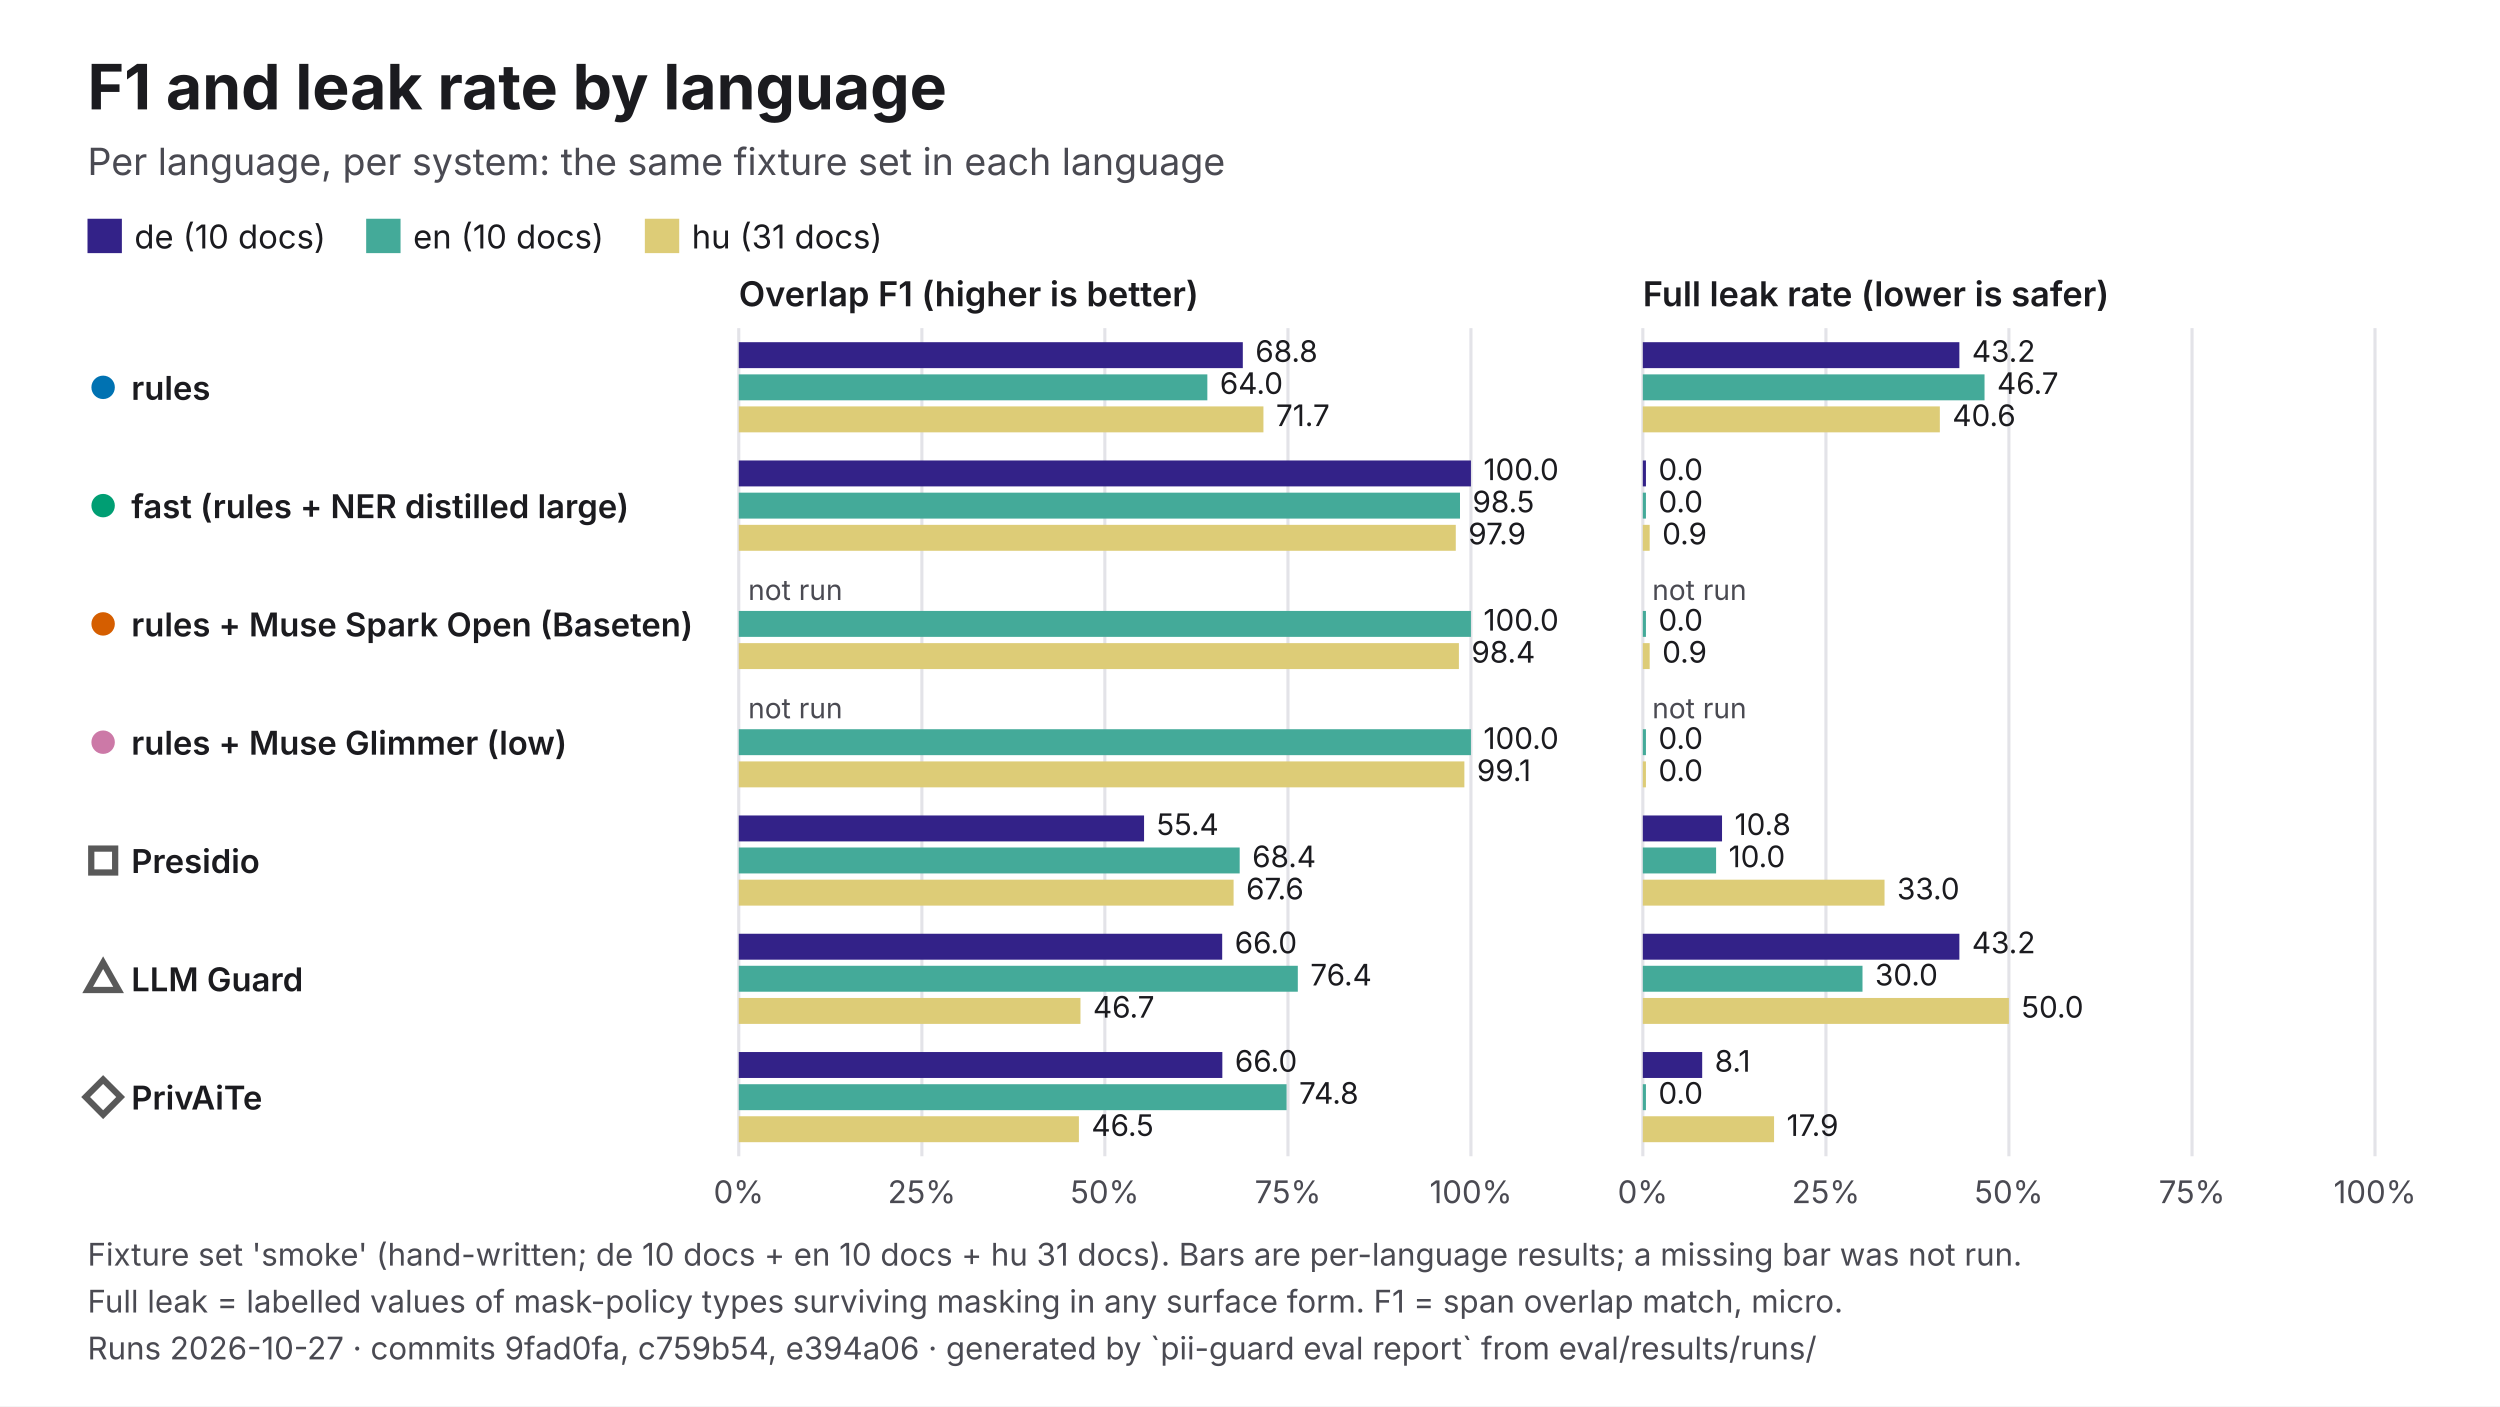
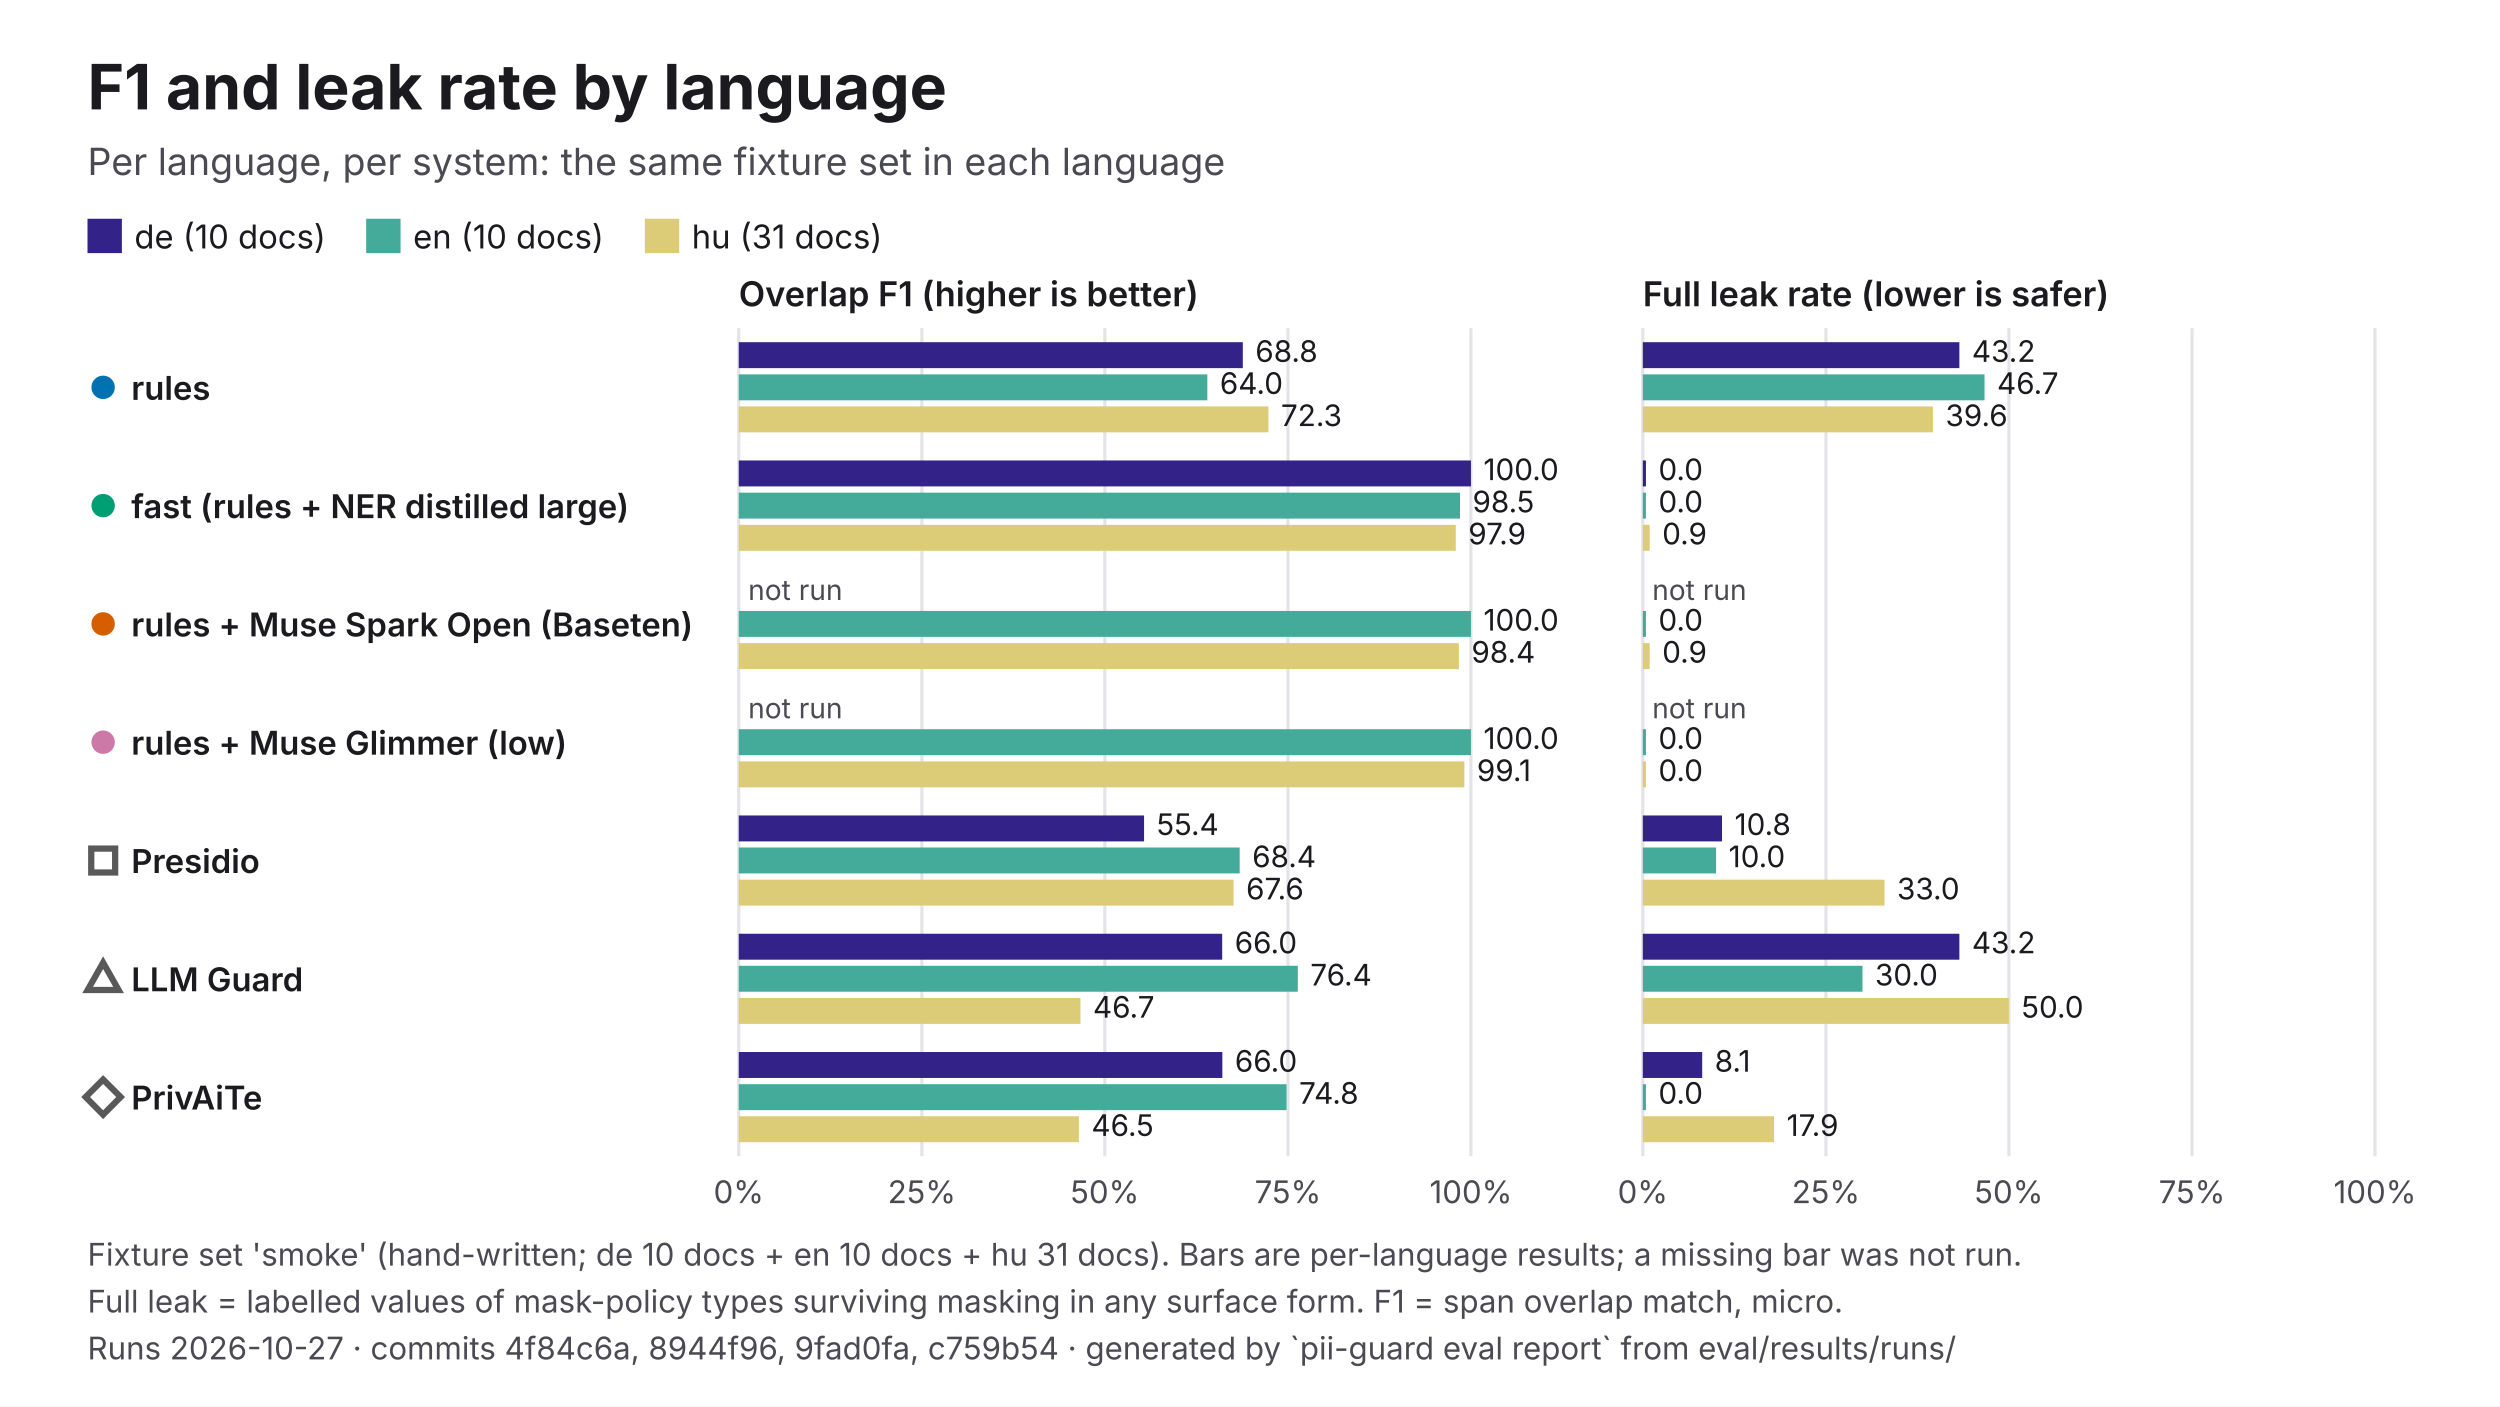
<svg xmlns="http://www.w3.org/2000/svg" viewBox="0 0 1600 900" width="1600" height="900" role="img" aria-labelledby="t d" font-family="Inter, 'Helvetica Neue', Helvetica, Arial, sans-serif">
  <rect width="1600" height="900" fill="#FFFFFF" />
  <text x="56" y="70" font-size="40" fill="#1B1B1F" font-weight="700">F1 and leak rate by language</text>
  <text x="56" y="112" font-size="24" fill="#4A4A52">Per language, per system: the same fixture set in each language</text>
  <rect x="56" y="140" width="22" height="22" fill="#332288" />
  <text x="86" y="159" font-size="21" fill="#1B1B1F">de (10 docs)</text>
  <rect x="234.35" y="140" width="22" height="22" fill="#44AA99" />
  <text x="264.4" y="159" font-size="21" fill="#1B1B1F">en (10 docs)</text>
  <rect x="412.7" y="140" width="22" height="22" fill="#DDCC77" />
  <text x="442.7" y="159" font-size="21" fill="#1B1B1F">hu (31 docs)</text>
  <text x="472.8" y="196" font-size="22" fill="#1B1B1F" font-weight="600">Overlap F1 (higher is better)</text>
  <line x1="472.8" y1="210" x2="472.8" y2="740" stroke="#E3E3E8" stroke-width="2" />
  <text x="472.8" y="770" font-size="20" fill="#4A4A52" text-anchor="middle">0%</text>
  <line x1="590" y1="210" x2="590" y2="740" stroke="#E3E3E8" stroke-width="2" />
  <text x="590" y="770" font-size="20" fill="#4A4A52" text-anchor="middle">25%</text>
  <line x1="707.1" y1="210" x2="707.1" y2="740" stroke="#E3E3E8" stroke-width="2" />
  <text x="707.1" y="770" font-size="20" fill="#4A4A52" text-anchor="middle">50%</text>
  <line x1="824.3" y1="210" x2="824.3" y2="740" stroke="#E3E3E8" stroke-width="2" />
  <text x="824.3" y="770" font-size="20" fill="#4A4A52" text-anchor="middle">75%</text>
  <line x1="941.4" y1="210" x2="941.4" y2="740" stroke="#E3E3E8" stroke-width="2" />
  <text x="941.4" y="770" font-size="20" fill="#4A4A52" text-anchor="middle">100%</text>
  <text x="1051.4" y="196" font-size="22" fill="#1B1B1F" font-weight="600">Full leak rate (lower is safer)</text>
  <line x1="1051.4" y1="210" x2="1051.4" y2="740" stroke="#E3E3E8" stroke-width="2" />
  <text x="1051.4" y="770" font-size="20" fill="#4A4A52" text-anchor="middle">0%</text>
  <line x1="1168.6" y1="210" x2="1168.6" y2="740" stroke="#E3E3E8" stroke-width="2" />
  <text x="1168.6" y="770" font-size="20" fill="#4A4A52" text-anchor="middle">25%</text>
  <line x1="1285.7" y1="210" x2="1285.7" y2="740" stroke="#E3E3E8" stroke-width="2" />
  <text x="1285.7" y="770" font-size="20" fill="#4A4A52" text-anchor="middle">50%</text>
  <line x1="1402.9" y1="210" x2="1402.9" y2="740" stroke="#E3E3E8" stroke-width="2" />
  <text x="1402.9" y="770" font-size="20" fill="#4A4A52" text-anchor="middle">75%</text>
  <line x1="1520" y1="210" x2="1520" y2="740" stroke="#E3E3E8" stroke-width="2" />
  <text x="1520" y="770" font-size="20" fill="#4A4A52" text-anchor="middle">100%</text>
  <circle cx="66" cy="247.9" r="9" fill="#0072B2" stroke="#FFFFFF" stroke-width="3" />
  <text x="84" y="255.9" font-size="21" fill="#1B1B1F" font-weight="600">rules</text>
  <rect x="472.8" y="219" width="322.6" height="16.6" fill="#332288" />
  <text x="803.4" y="231.6" font-size="19" fill="#1B1B1F">68.8</text>
  <rect x="1051.4" y="219" width="202.6" height="16.6" fill="#332288" />
  <text x="1262" y="231.6" font-size="19" fill="#1B1B1F">43.2</text>
  <rect x="472.8" y="239.6" width="299.9" height="16.6" fill="#44AA99" />
  <text x="780.7" y="252.1" font-size="19" fill="#1B1B1F">64.0</text>
  <rect x="1051.4" y="239.6" width="218.7" height="16.6" fill="#44AA99" />
  <text x="1278.1" y="252.1" font-size="19" fill="#1B1B1F">46.7</text>
-   <rect x="472.8" y="260.1" width="335.8" height="16.6" fill="#DDCC77" />
-   <text x="816.6" y="272.7" font-size="19" fill="#1B1B1F">71.7</text>
-   <rect x="1051.4" y="260.1" width="190.1" height="16.6" fill="#DDCC77" />
-   <text x="1249.5" y="272.7" font-size="19" fill="#1B1B1F">40.6</text>
+   <rect x="472.8" y="260.1" width="339" height="16.6" fill="#DDCC77" />
+   <text x="819.8" y="272.7" font-size="19" fill="#1B1B1F">72.3</text>
+   <rect x="1051.4" y="260.1" width="185.7" height="16.6" fill="#DDCC77" />
+   <text x="1245.1" y="272.7" font-size="19" fill="#1B1B1F">39.6</text>
  <circle cx="66" cy="323.6" r="9" fill="#009E73" stroke="#FFFFFF" stroke-width="3" />
  <text x="84" y="331.6" font-size="21" fill="#1B1B1F" font-weight="600">fast (rules + NER distilled large)</text>
  <rect x="472.8" y="294.7" width="468.6" height="16.6" fill="#332288" />
  <text x="949.4" y="307.3" font-size="19" fill="#1B1B1F">100.0</text>
  <rect x="1051.4" y="294.7" width="2" height="16.6" fill="#332288" />
  <text x="1061.4" y="307.3" font-size="19" fill="#1B1B1F">0.0</text>
  <rect x="472.8" y="315.3" width="461.6" height="16.6" fill="#44AA99" />
  <text x="942.4" y="327.9" font-size="19" fill="#1B1B1F">98.5</text>
  <rect x="1051.4" y="315.3" width="2" height="16.6" fill="#44AA99" />
  <text x="1061.4" y="327.9" font-size="19" fill="#1B1B1F">0.0</text>
  <rect x="472.8" y="335.9" width="458.9" height="16.6" fill="#DDCC77" />
  <text x="939.7" y="348.4" font-size="19" fill="#1B1B1F">97.9</text>
  <rect x="1051.4" y="335.9" width="4.4" height="16.6" fill="#DDCC77" />
  <text x="1063.8" y="348.4" font-size="19" fill="#1B1B1F">0.9</text>
  <circle cx="66" cy="399.3" r="9" fill="#D55E00" stroke="#FFFFFF" stroke-width="3" />
  <text x="84" y="407.3" font-size="21" fill="#1B1B1F" font-weight="600">rules + Muse Spark Open (Baseten)</text>
  <text x="478.8" y="384" font-size="18" fill="#4A4A52">not run</text>
  <text x="1057.4" y="384" font-size="18" fill="#4A4A52">not run</text>
  <rect x="472.8" y="391" width="468.6" height="16.6" fill="#44AA99" />
  <text x="949.4" y="403.6" font-size="19" fill="#1B1B1F">100.0</text>
  <rect x="1051.4" y="391" width="2" height="16.6" fill="#44AA99" />
  <text x="1061.4" y="403.6" font-size="19" fill="#1B1B1F">0.0</text>
  <rect x="472.8" y="411.6" width="460.9" height="16.6" fill="#DDCC77" />
  <text x="941.7" y="424.1" font-size="19" fill="#1B1B1F">98.4</text>
  <rect x="1051.4" y="411.6" width="4.4" height="16.6" fill="#DDCC77" />
  <text x="1063.8" y="424.1" font-size="19" fill="#1B1B1F">0.9</text>
  <circle cx="66" cy="475" r="9" fill="#CC79A7" stroke="#FFFFFF" stroke-width="3" />
  <text x="84" y="483" font-size="21" fill="#1B1B1F" font-weight="600">rules + Muse Glimmer (low)</text>
  <text x="478.8" y="459.7" font-size="18" fill="#4A4A52">not run</text>
  <text x="1057.4" y="459.7" font-size="18" fill="#4A4A52">not run</text>
  <rect x="472.8" y="466.7" width="468.6" height="16.6" fill="#44AA99" />
  <text x="949.4" y="479.3" font-size="19" fill="#1B1B1F">100.0</text>
  <rect x="1051.4" y="466.7" width="2" height="16.6" fill="#44AA99" />
  <text x="1061.4" y="479.3" font-size="19" fill="#1B1B1F">0.0</text>
  <rect x="472.8" y="487.3" width="464.4" height="16.6" fill="#DDCC77" />
  <text x="945.2" y="499.9" font-size="19" fill="#1B1B1F">99.1</text>
  <rect x="1051.4" y="487.3" width="2" height="16.6" fill="#DDCC77" />
  <text x="1061.4" y="499.9" font-size="19" fill="#1B1B1F">0.0</text>
  <rect x="58.4" y="543.1" width="15.3" height="15.3" fill="#FFFFFF" stroke="#595959" stroke-width="4" />
  <text x="84" y="558.7" font-size="21" fill="#1B1B1F" font-weight="600">Presidio</text>
  <rect x="472.8" y="521.9" width="259.4" height="16.6" fill="#332288" />
  <text x="740.2" y="534.4" font-size="19" fill="#1B1B1F">55.4</text>
  <rect x="1051.4" y="521.9" width="50.7" height="16.6" fill="#332288" />
  <text x="1110.1" y="534.4" font-size="19" fill="#1B1B1F">10.8</text>
  <rect x="472.8" y="542.4" width="320.6" height="16.6" fill="#44AA99" />
  <text x="801.4" y="555" font-size="19" fill="#1B1B1F">68.4</text>
  <rect x="1051.4" y="542.4" width="46.9" height="16.6" fill="#44AA99" />
  <text x="1106.3" y="555" font-size="19" fill="#1B1B1F">10.0</text>
  <rect x="472.8" y="563" width="316.7" height="16.6" fill="#DDCC77" />
  <text x="797.5" y="575.6" font-size="19" fill="#1B1B1F">67.6</text>
  <rect x="1051.4" y="563" width="154.7" height="16.6" fill="#DDCC77" />
  <text x="1214.1" y="575.6" font-size="19" fill="#1B1B1F">33.0</text>
  <polygon points="66,616.1 75.9,633.6 56.1,633.6" fill="#FFFFFF" stroke="#595959" stroke-width="4" />
  <text x="84" y="634.4" font-size="21" fill="#1B1B1F" font-weight="600">LLM Guard</text>
  <rect x="472.8" y="597.6" width="309.4" height="16.6" fill="#332288" />
  <text x="790.2" y="610.1" font-size="19" fill="#1B1B1F">66.0</text>
  <rect x="1051.4" y="597.6" width="202.6" height="16.6" fill="#332288" />
  <text x="1262" y="610.1" font-size="19" fill="#1B1B1F">43.2</text>
  <rect x="472.8" y="618.1" width="357.8" height="16.6" fill="#44AA99" />
  <text x="838.6" y="630.7" font-size="19" fill="#1B1B1F">76.4</text>
  <rect x="1051.4" y="618.1" width="140.6" height="16.6" fill="#44AA99" />
  <text x="1200" y="630.7" font-size="19" fill="#1B1B1F">30.0</text>
  <rect x="472.8" y="638.7" width="218.7" height="16.6" fill="#DDCC77" />
  <text x="699.5" y="651.3" font-size="19" fill="#1B1B1F">46.7</text>
  <rect x="1051.4" y="638.7" width="234.3" height="16.6" fill="#DDCC77" />
  <text x="1293.7" y="651.3" font-size="19" fill="#1B1B1F">50.0</text>
  <polygon points="66,690.9 77.2,702.1 66,713.4 54.8,702.1" fill="#FFFFFF" stroke="#595959" stroke-width="4" />
  <text x="84" y="710.1" font-size="21" fill="#1B1B1F" font-weight="600">PrivAiTe</text>
  <rect x="472.8" y="673.3" width="309.5" height="16.6" fill="#332288" />
  <text x="790.3" y="685.9" font-size="19" fill="#1B1B1F">66.0</text>
  <rect x="1051.4" y="673.3" width="38" height="16.6" fill="#332288" />
  <text x="1097.4" y="685.9" font-size="19" fill="#1B1B1F">8.1</text>
  <rect x="472.8" y="693.9" width="350.6" height="16.6" fill="#44AA99" />
  <text x="831.4" y="706.4" font-size="19" fill="#1B1B1F">74.8</text>
  <rect x="1051.4" y="693.9" width="2" height="16.6" fill="#44AA99" />
  <text x="1061.4" y="706.4" font-size="19" fill="#1B1B1F">0.0</text>
  <rect x="472.8" y="714.4" width="217.7" height="16.6" fill="#DDCC77" />
  <text x="698.5" y="727" font-size="19" fill="#1B1B1F">46.5</text>
  <rect x="1051.4" y="714.4" width="84" height="16.6" fill="#DDCC77" />
  <text x="1143.4" y="727" font-size="19" fill="#1B1B1F">17.9</text>
  <text x="56" y="810" font-size="20" fill="#4A4A52">Fixture set 'smoke' (hand-written; de 10 docs + en 10 docs + hu 31 docs). Bars are per-language results; a missing bar was not run.</text>
  <text x="56" y="840" font-size="20" fill="#4A4A52">Full leak = labelled values of mask-policy types surviving masking in any surface form. F1 = span overlap match, micro.</text>
-   <text x="56" y="870" font-size="20" fill="#4A4A52">Runs 2026-10-27 · commits 9fad0fa, c759b54, e394a06 · generated by `pii-guard eval report` from eval/results/runs/</text>
+   <text x="56" y="870" font-size="20" fill="#4A4A52">Runs 2026-10-27 · commits 4f84c6a, 8944f96, 9fad0fa, c759b54 · generated by `pii-guard eval report` from eval/results/runs/</text>
</svg>
